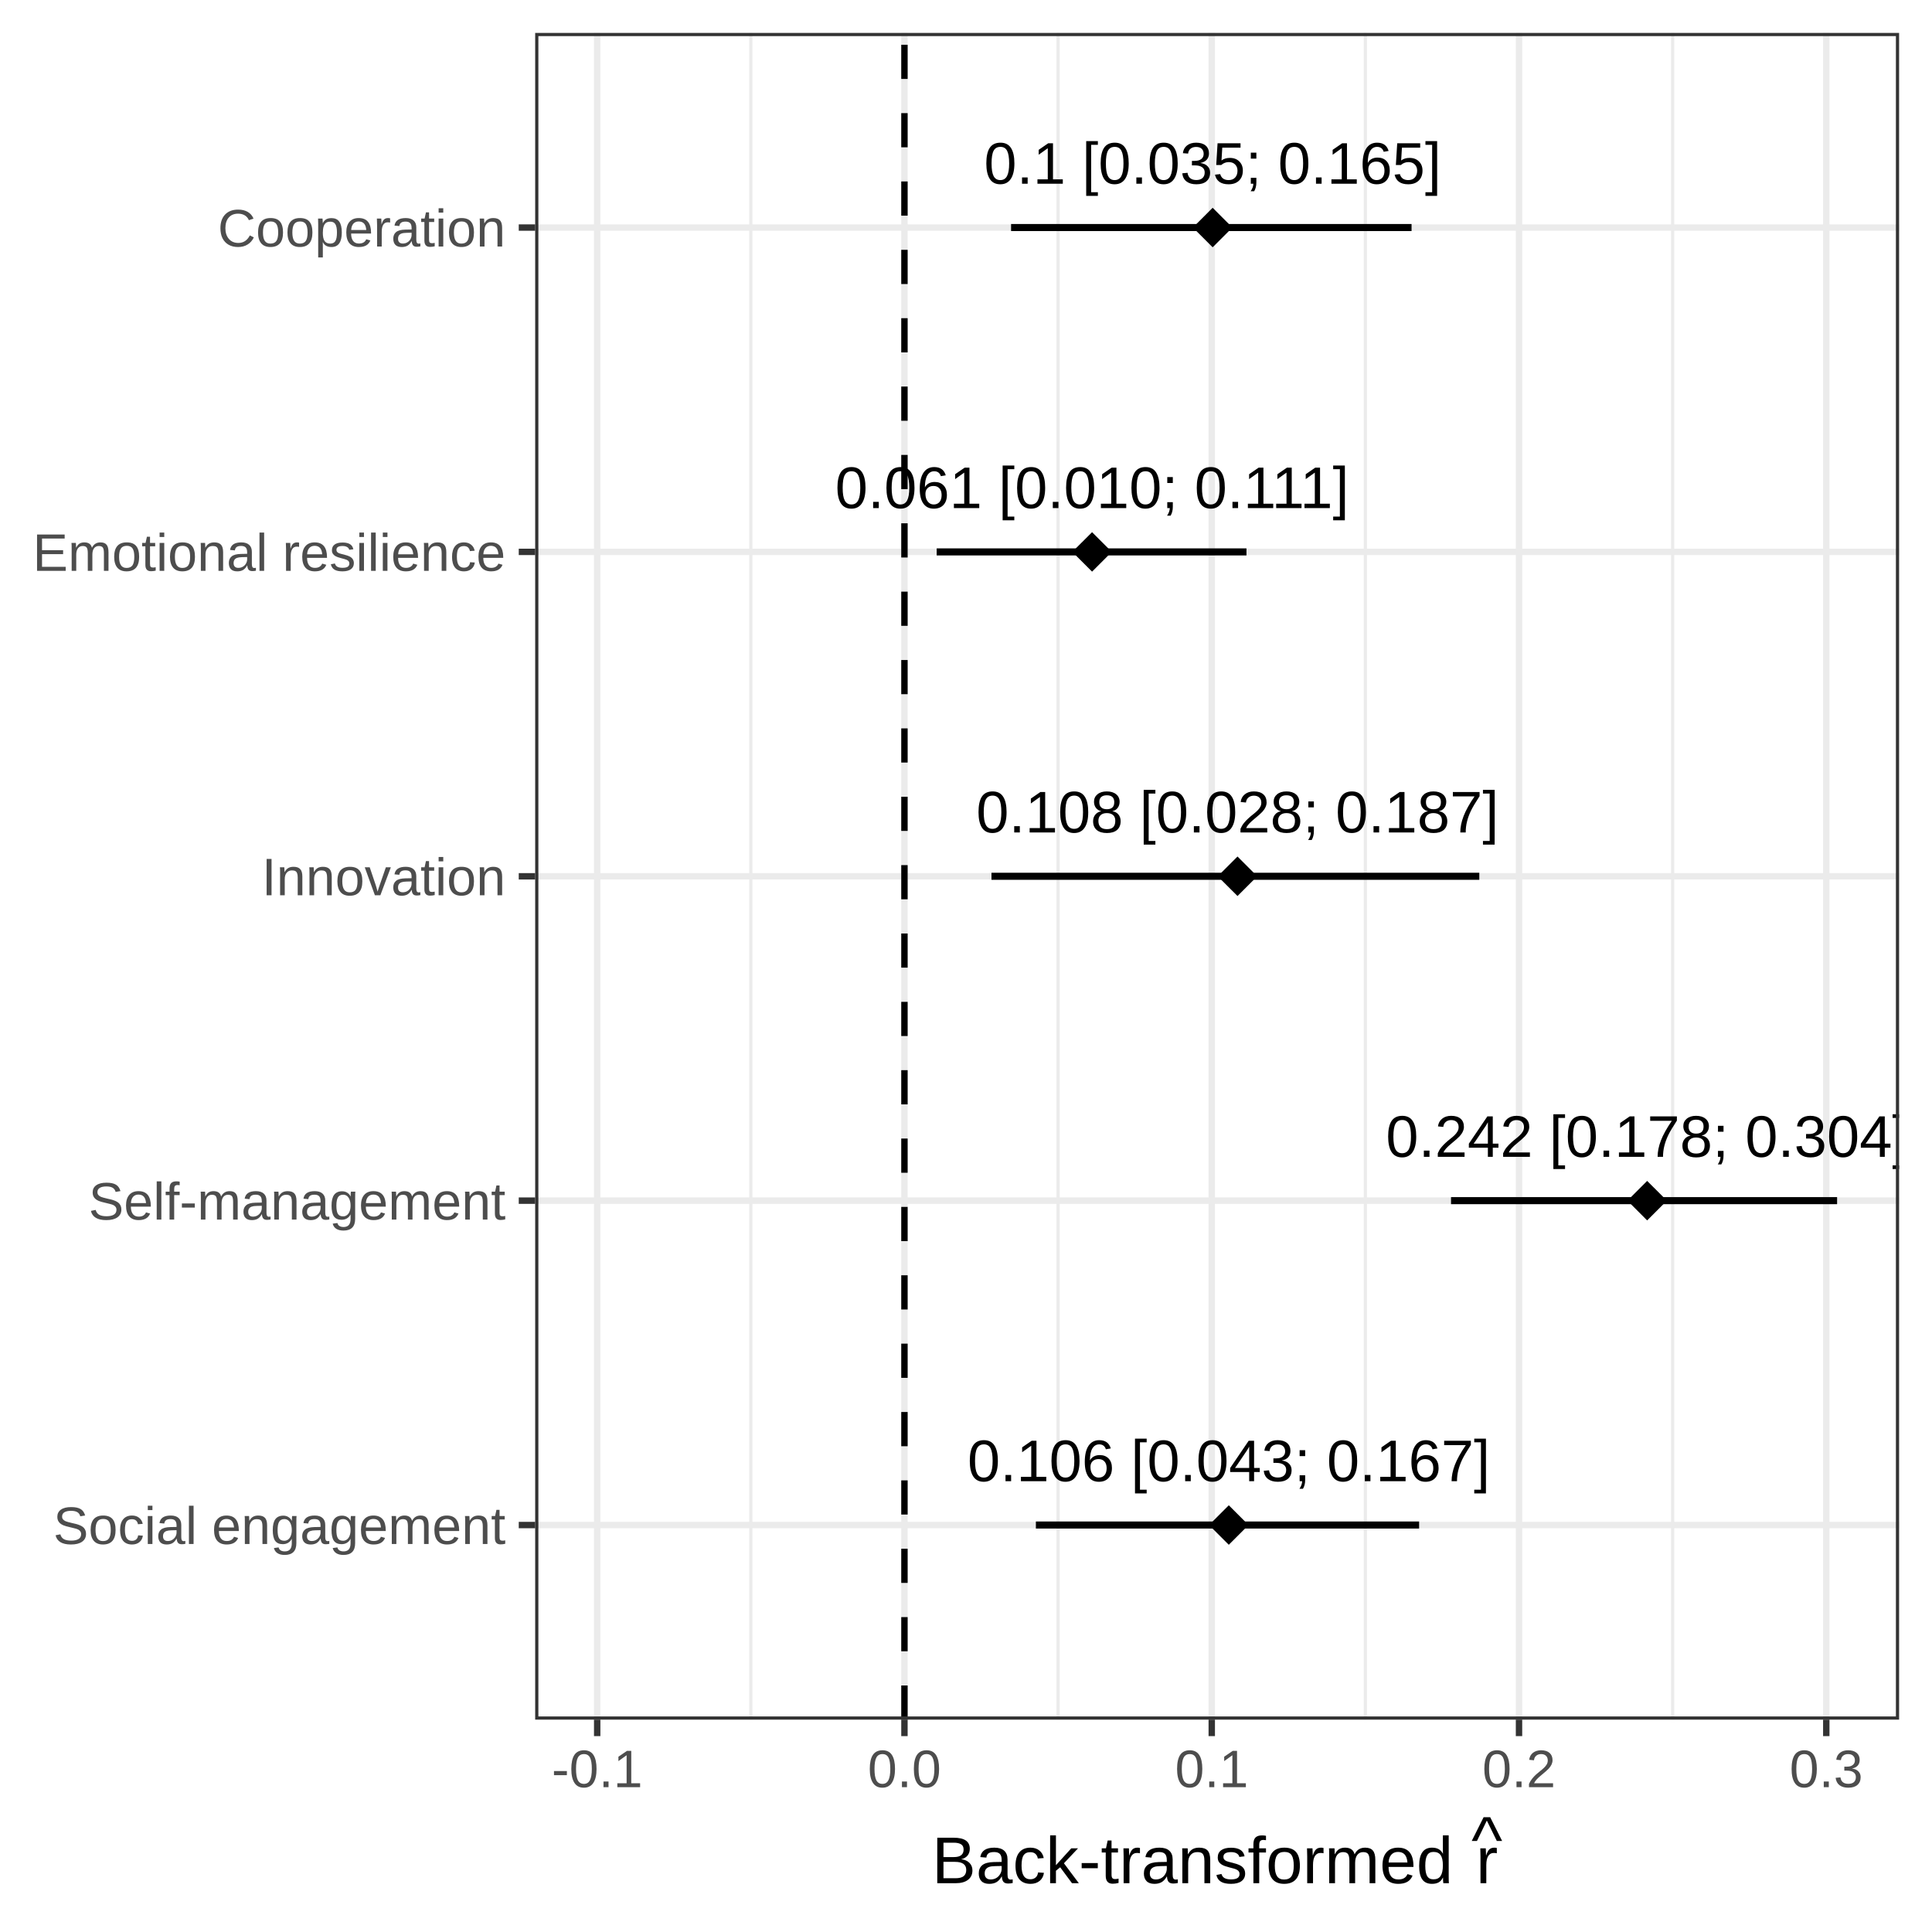
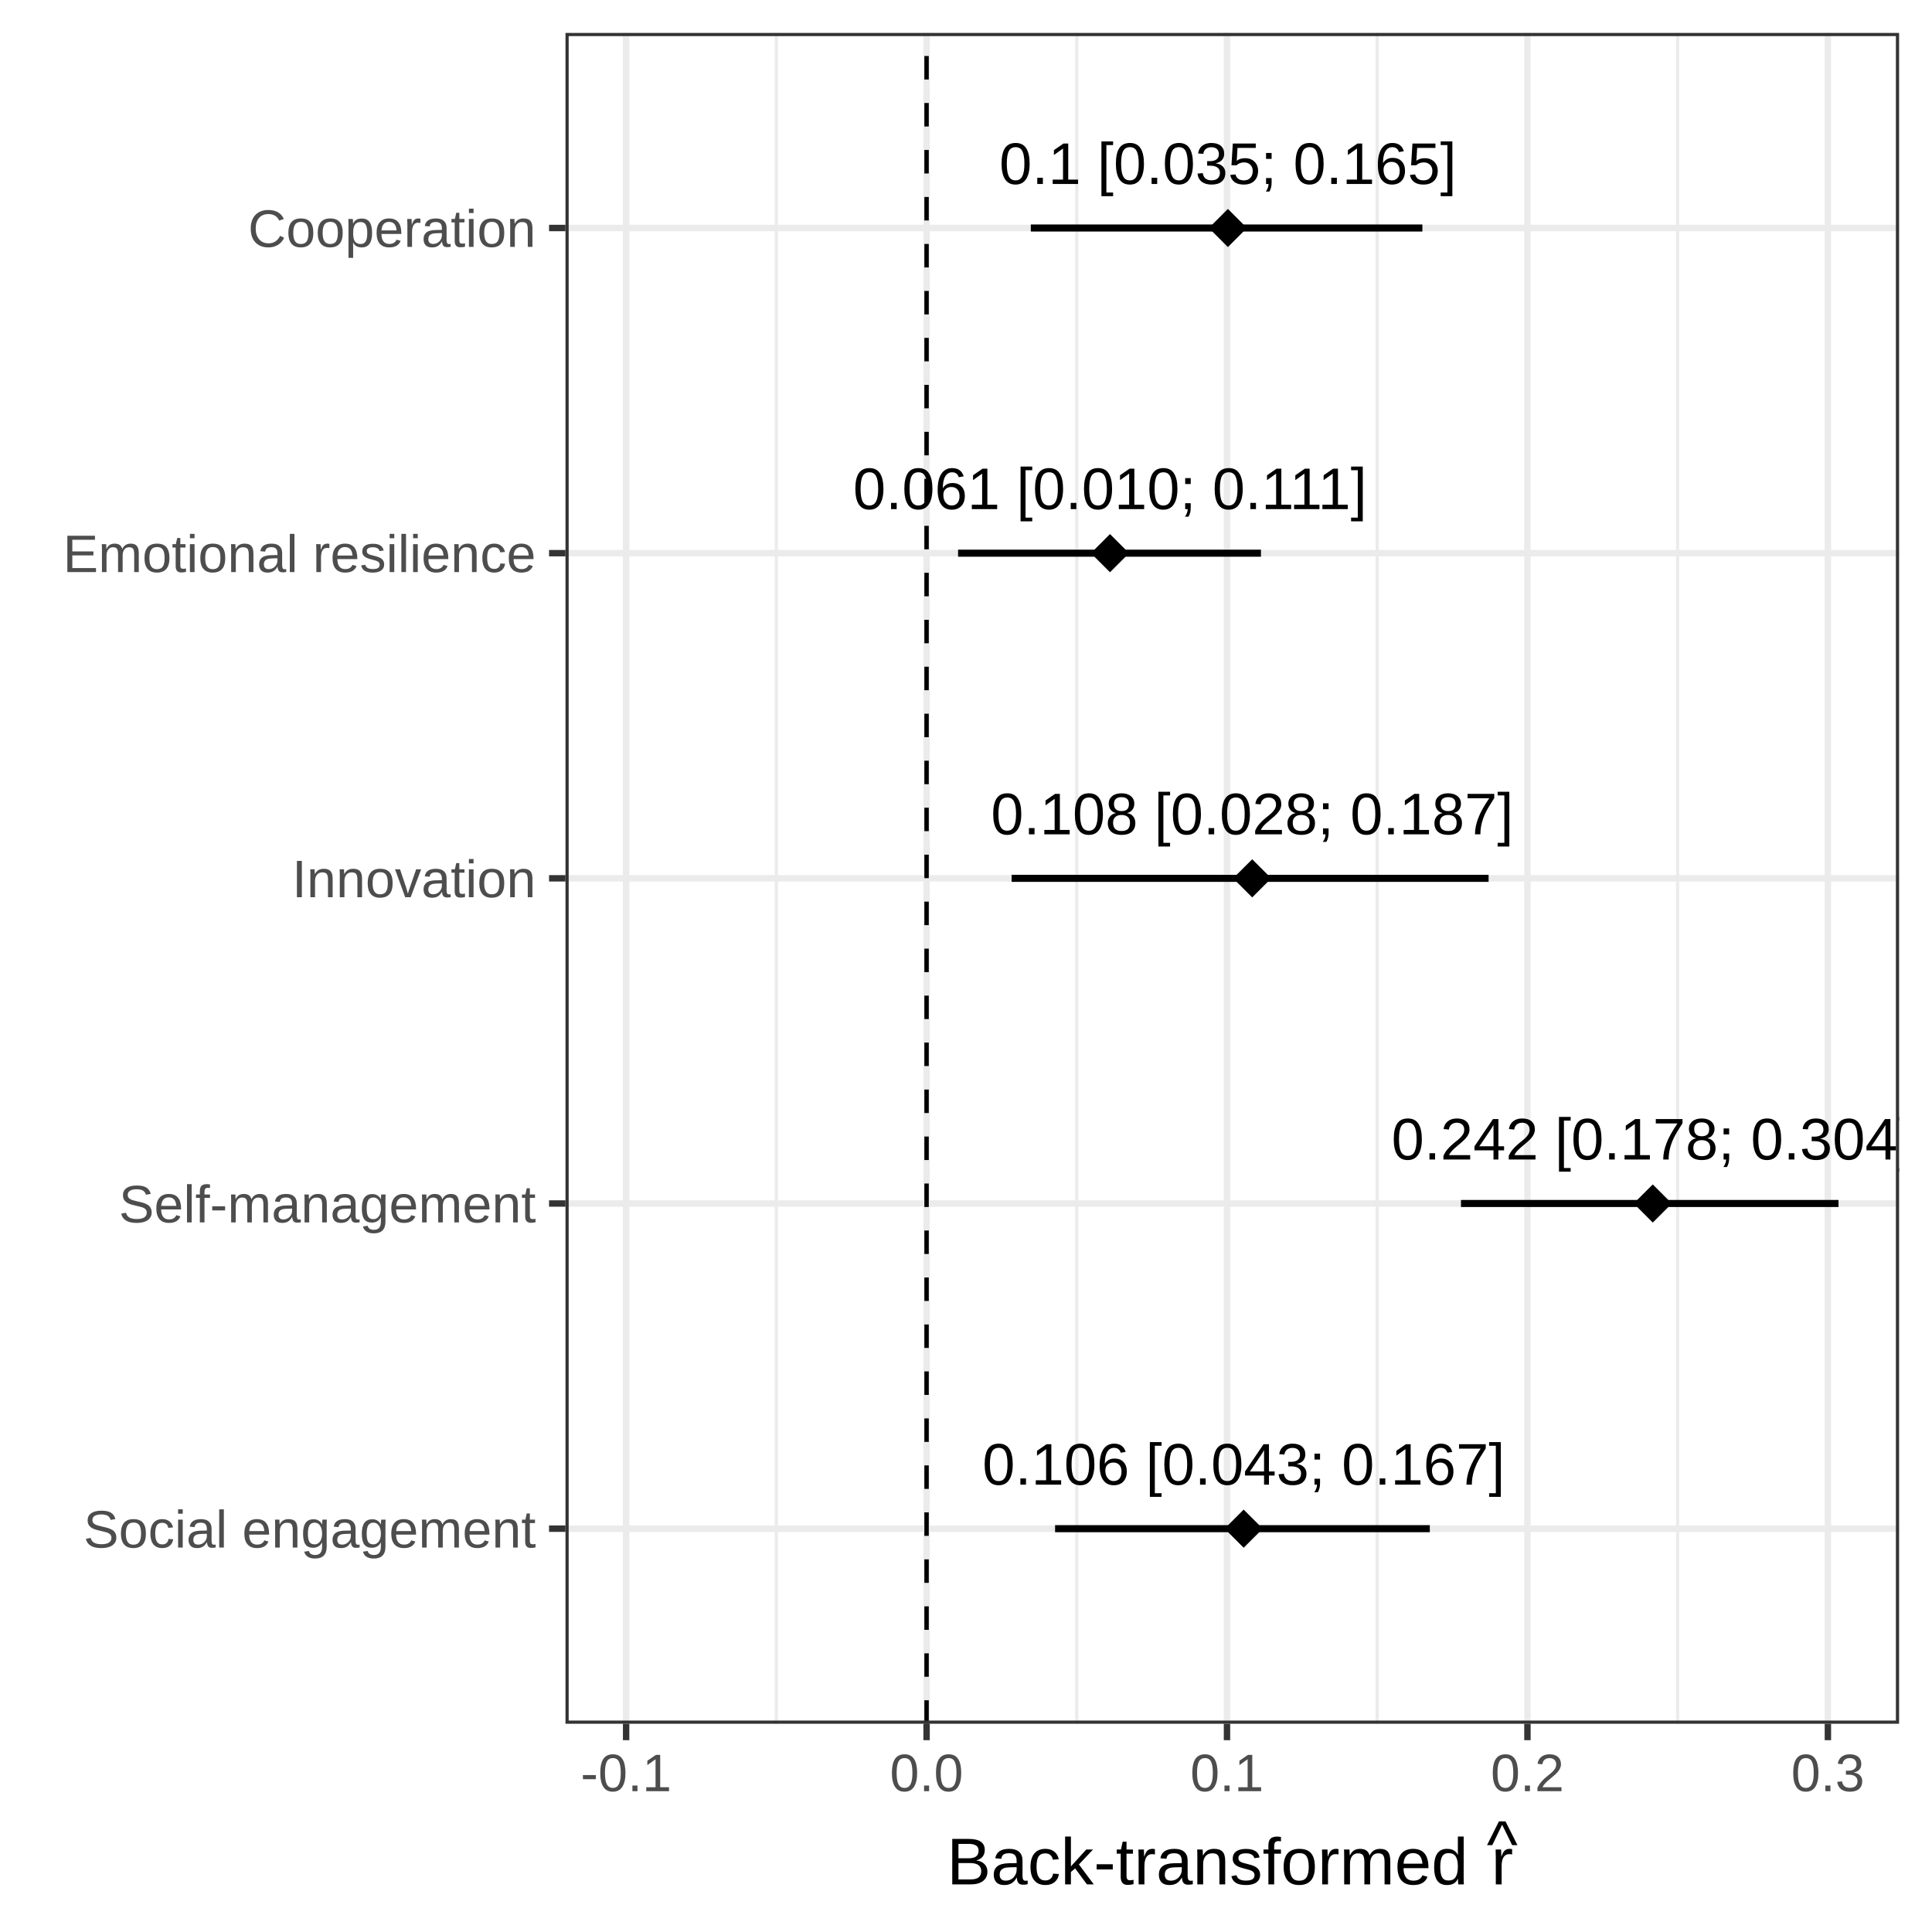
- <svg xmlns="http://www.w3.org/2000/svg" class="svglite" width="468.00pt" height="468.00pt" viewBox="0 0 468.00 468.00">
-   <defs>
-     <style type="text/css">
+ <svg xmlns="http://www.w3.org/2000/svg" width="468.00pt" height="468.00pt" viewBox="0 0 468.00 468.00">
+   <g class="svglite">
+     <defs>
+       <style type="text/css">
    .svglite line, .svglite polyline, .svglite polygon, .svglite path, .svglite rect, .svglite circle {
      fill: none;
      stroke: #000000;
      stroke-linecap: round;
      stroke-linejoin: round;
      stroke-miterlimit: 10.00;
    }
    .svglite text {
      white-space: pre;
    }
+     .svglite g.glyphgroup path {
+       fill: inherit;
+       stroke: none;
+     }
  </style>
-   </defs>
-   <rect width="100%" height="100%" style="stroke: none; fill: #FFFFFF;" />
-   <defs>
-     <clipPath id="cpMC4wMHw0NjguMDB8MC4wMHw0NjguMDA=">
-       <rect x="0.00" y="0.00" width="468.00" height="468.00" />
-     </clipPath>
-   </defs>
-   <g clip-path="url(#cpMC4wMHw0NjguMDB8MC4wMHw0NjguMDA=)">
-     <rect x="0.00" y="-0" width="468.00" height="468.00" style="stroke-width: 1.55; stroke: #FFFFFF; fill: #FFFFFF;" />
-   </g>
-   <defs>
-     <clipPath id="cpMTI5LjY0fDQ2MC4wM3w3Ljk3fDQxNi41Ng==">
-       <rect x="129.64" y="7.97" width="330.39" height="408.59" />
-     </clipPath>
-   </defs>
-   <g clip-path="url(#cpMTI5LjY0fDQ2MC4wM3w3Ljk3fDQxNi41Ng==)">
-     <rect x="129.64" y="7.97" width="330.39" height="408.59" style="stroke-width: 1.55; stroke: none; fill: #FFFFFF;" />
-     <polyline points="181.88,416.56 181.88,7.97 " style="stroke-width: 0.78; stroke: #EBEBEB; stroke-linecap: butt;" />
-     <polyline points="256.31,416.56 256.31,7.97 " style="stroke-width: 0.78; stroke: #EBEBEB; stroke-linecap: butt;" />
-     <polyline points="330.74,416.56 330.74,7.97 " style="stroke-width: 0.78; stroke: #EBEBEB; stroke-linecap: butt;" />
-     <polyline points="405.18,416.56 405.18,7.97 " style="stroke-width: 0.78; stroke: #EBEBEB; stroke-linecap: butt;" />
-     <polyline points="129.64,369.42 460.03,369.42 " style="stroke-width: 1.55; stroke: #EBEBEB; stroke-linecap: butt;" />
-     <polyline points="129.64,290.84 460.03,290.84 " style="stroke-width: 1.55; stroke: #EBEBEB; stroke-linecap: butt;" />
-     <polyline points="129.64,212.27 460.03,212.27 " style="stroke-width: 1.55; stroke: #EBEBEB; stroke-linecap: butt;" />
-     <polyline points="129.64,133.69 460.03,133.69 " style="stroke-width: 1.55; stroke: #EBEBEB; stroke-linecap: butt;" />
-     <polyline points="129.64,55.12 460.03,55.12 " style="stroke-width: 1.55; stroke: #EBEBEB; stroke-linecap: butt;" />
-     <polyline points="144.66,416.56 144.66,7.97 " style="stroke-width: 1.55; stroke: #EBEBEB; stroke-linecap: butt;" />
-     <polyline points="219.09,416.56 219.09,7.97 " style="stroke-width: 1.55; stroke: #EBEBEB; stroke-linecap: butt;" />
-     <polyline points="293.53,416.56 293.53,7.97 " style="stroke-width: 1.55; stroke: #EBEBEB; stroke-linecap: butt;" />
-     <polyline points="367.96,416.56 367.96,7.97 " style="stroke-width: 1.55; stroke: #EBEBEB; stroke-linecap: butt;" />
-     <polyline points="442.39,416.56 442.39,7.97 " style="stroke-width: 1.55; stroke: #EBEBEB; stroke-linecap: butt;" />
-     <polygon points="288.96,55.12 293.75,50.33 298.53,55.12 293.75,59.90 " style="stroke-width: 1.03; stroke: none; fill: #000000;" />
-     <polygon points="259.75,133.69 264.54,128.91 269.32,133.69 264.54,138.47 " style="stroke-width: 1.03; stroke: none; fill: #000000;" />
-     <polygon points="294.98,212.27 299.77,207.48 304.55,212.27 299.77,217.05 " style="stroke-width: 1.03; stroke: none; fill: #000000;" />
-     <polygon points="394.22,290.84 399.00,286.06 403.79,290.84 399.00,295.63 " style="stroke-width: 1.03; stroke: none; fill: #000000;" />
-     <polygon points="292.87,369.42 297.66,364.63 302.44,369.42 297.66,374.20 " style="stroke-width: 1.03; stroke: none; fill: #000000;" />
-     <polyline points="341.93,55.12 341.93,55.12 " style="stroke-width: 1.71; stroke-linecap: butt;" />
-     <polyline points="341.93,55.12 244.92,55.12 " style="stroke-width: 1.71; stroke-linecap: butt;" />
-     <polyline points="244.92,55.12 244.92,55.12 " style="stroke-width: 1.71; stroke-linecap: butt;" />
-     <polyline points="301.94,133.69 301.94,133.69 " style="stroke-width: 1.71; stroke-linecap: butt;" />
-     <polyline points="301.94,133.69 226.90,133.69 " style="stroke-width: 1.71; stroke-linecap: butt;" />
-     <polyline points="226.90,133.69 226.90,133.69 " style="stroke-width: 1.71; stroke-linecap: butt;" />
-     <polyline points="358.34,212.27 358.34,212.27 " style="stroke-width: 1.71; stroke-linecap: butt;" />
-     <polyline points="358.34,212.27 240.17,212.27 " style="stroke-width: 1.71; stroke-linecap: butt;" />
-     <polyline points="240.17,212.27 240.17,212.27 " style="stroke-width: 1.71; stroke-linecap: butt;" />
-     <polyline points="445.01,290.84 445.01,290.84 " style="stroke-width: 1.71; stroke-linecap: butt;" />
-     <polyline points="445.01,290.84 351.49,290.84 " style="stroke-width: 1.71; stroke-linecap: butt;" />
-     <polyline points="351.49,290.84 351.49,290.84 " style="stroke-width: 1.71; stroke-linecap: butt;" />
-     <polyline points="343.76,369.42 343.76,369.42 " style="stroke-width: 1.71; stroke-linecap: butt;" />
-     <polyline points="343.76,369.42 250.93,369.42 " style="stroke-width: 1.71; stroke-linecap: butt;" />
-     <polyline points="250.93,369.42 250.93,369.42 " style="stroke-width: 1.71; stroke-linecap: butt;" />
-     <line x1="219.09" y1="416.56" x2="219.09" y2="7.97" style="stroke-width: 1.55; stroke-dasharray: 8.28,8.28; stroke-linecap: butt;" />
-     <text x="293.75" y="44.50" text-anchor="middle" style="font-size: 14.23px; font-family: &quot;Arial&quot;;" textLength="110.68px" lengthAdjust="spacingAndGlyphs">0.1 [0.035; 0.165]</text>
-     <text x="264.54" y="123.08" text-anchor="middle" style="font-size: 14.23px; font-family: &quot;Arial&quot;;" textLength="126.49px" lengthAdjust="spacingAndGlyphs">0.061 [0.010; 0.111]</text>
-     <text x="299.77" y="201.65" text-anchor="middle" style="font-size: 14.23px; font-family: &quot;Arial&quot;;" textLength="126.49px" lengthAdjust="spacingAndGlyphs">0.108 [0.028; 0.187]</text>
-     <text x="399.00" y="280.23" text-anchor="middle" style="font-size: 14.23px; font-family: &quot;Arial&quot;;" textLength="126.49px" lengthAdjust="spacingAndGlyphs">0.242 [0.178; 0.304]</text>
-     <text x="297.66" y="358.80" text-anchor="middle" style="font-size: 14.23px; font-family: &quot;Arial&quot;;" textLength="126.49px" lengthAdjust="spacingAndGlyphs">0.106 [0.043; 0.167]</text>
-     <rect x="129.64" y="7.97" width="330.39" height="408.59" style="stroke-width: 1.55; stroke: #333333;" />
-   </g>
-   <g clip-path="url(#cpMC4wMHw0NjguMDB8MC4wMHw0NjguMDA=)">
-     <text x="122.47" y="374.01" text-anchor="end" style="font-size: 12.80px;fill: #4D4D4D; font-family: &quot;Arial&quot;;" textLength="109.53px" lengthAdjust="spacingAndGlyphs">Social engagement</text>
-     <text x="122.47" y="295.43" text-anchor="end" style="font-size: 12.80px;fill: #4D4D4D; font-family: &quot;Arial&quot;;" textLength="100.99px" lengthAdjust="spacingAndGlyphs">Self-management</text>
-     <text x="122.47" y="216.86" text-anchor="end" style="font-size: 12.80px;fill: #4D4D4D; font-family: &quot;Arial&quot;;" textLength="59.04px" lengthAdjust="spacingAndGlyphs">Innovation</text>
-     <text x="122.47" y="138.28" text-anchor="end" style="font-size: 12.80px;fill: #4D4D4D; font-family: &quot;Arial&quot;;" textLength="114.50px" lengthAdjust="spacingAndGlyphs">Emotional resilience</text>
-     <text x="122.47" y="59.71" text-anchor="end" style="font-size: 12.80px;fill: #4D4D4D; font-family: &quot;Arial&quot;;" textLength="69.70px" lengthAdjust="spacingAndGlyphs">Cooperation</text>
-     <polyline points="125.66,369.42 129.64,369.42 " style="stroke-width: 1.55; stroke: #333333; stroke-linecap: butt;" />
-     <polyline points="125.66,290.84 129.64,290.84 " style="stroke-width: 1.55; stroke: #333333; stroke-linecap: butt;" />
-     <polyline points="125.66,212.27 129.64,212.27 " style="stroke-width: 1.55; stroke: #333333; stroke-linecap: butt;" />
-     <polyline points="125.66,133.69 129.64,133.69 " style="stroke-width: 1.55; stroke: #333333; stroke-linecap: butt;" />
-     <polyline points="125.66,55.12 129.64,55.12 " style="stroke-width: 1.55; stroke: #333333; stroke-linecap: butt;" />
-     <polyline points="144.66,420.55 144.66,416.56 " style="stroke-width: 1.55; stroke: #333333; stroke-linecap: butt;" />
-     <polyline points="219.09,420.55 219.09,416.56 " style="stroke-width: 1.55; stroke: #333333; stroke-linecap: butt;" />
-     <polyline points="293.53,420.55 293.53,416.56 " style="stroke-width: 1.55; stroke: #333333; stroke-linecap: butt;" />
-     <polyline points="367.96,420.55 367.96,416.56 " style="stroke-width: 1.55; stroke: #333333; stroke-linecap: butt;" />
-     <polyline points="442.39,420.55 442.39,416.56 " style="stroke-width: 1.55; stroke: #333333; stroke-linecap: butt;" />
-     <text x="144.66" y="432.92" text-anchor="middle" style="font-size: 12.80px;fill: #4D4D4D; font-family: &quot;Arial&quot;;" textLength="22.05px" lengthAdjust="spacingAndGlyphs">-0.1</text>
-     <text x="219.09" y="432.92" text-anchor="middle" style="font-size: 12.80px;fill: #4D4D4D; font-family: &quot;Arial&quot;;" textLength="17.78px" lengthAdjust="spacingAndGlyphs">0.0</text>
-     <text x="293.53" y="432.92" text-anchor="middle" style="font-size: 12.80px;fill: #4D4D4D; font-family: &quot;Arial&quot;;" textLength="17.78px" lengthAdjust="spacingAndGlyphs">0.1</text>
-     <text x="367.96" y="432.92" text-anchor="middle" style="font-size: 12.80px;fill: #4D4D4D; font-family: &quot;Arial&quot;;" textLength="17.78px" lengthAdjust="spacingAndGlyphs">0.2</text>
-     <text x="442.39" y="432.92" text-anchor="middle" style="font-size: 12.80px;fill: #4D4D4D; font-family: &quot;Arial&quot;;" textLength="17.78px" lengthAdjust="spacingAndGlyphs">0.3</text>
-     <text x="225.73" y="456.18" style="font-size: 16.00px; font-family: &quot;Arial&quot;;" textLength="130.70px" lengthAdjust="spacingAndGlyphs">Back-transformed </text>
-     <text x="357.52" y="456.18" style="font-size: 16.00px; font-family: &quot;Arial&quot;;" textLength="5.33px" lengthAdjust="spacingAndGlyphs">r</text>
-     <text x="356.43" y="451.21" style="font-size: 16.00px; font-family: &quot;Arial&quot;;" textLength="7.51px" lengthAdjust="spacingAndGlyphs">^</text>
+     </defs>
+     <rect width="100%" height="100%" style="stroke: none; fill: #FFFFFF;" />
+     <defs>
+       <clipPath id="cpMC4wMHw0NjguMDB8MC4wMHw0NjguMDA=">
+         <rect x="0.00" y="0.00" width="468.00" height="468.00" />
+       </clipPath>
+     </defs>
+     <g clip-path="url(#cpMC4wMHw0NjguMDB8MC4wMHw0NjguMDA=)">
+       <rect x="0.00" y="-0" width="468.00" height="468.00" style="stroke-width: 1.55; stroke: #FFFFFF; fill: #FFFFFF;" />
+     </g>
+     <defs>
+       <clipPath id="cpMTM2Ljk4fDQ2MC4wM3w3Ljk3fDQxNy41Ng==">
+         <rect x="136.98" y="7.97" width="323.05" height="409.59" />
+       </clipPath>
+     </defs>
+     <g clip-path="url(#cpMTM2Ljk4fDQ2MC4wM3w3Ljk3fDQxNy41Ng==)">
+       <rect x="136.98" y="7.97" width="323.05" height="409.59" style="stroke-width: 1.55; stroke: none; fill: #FFFFFF;" />
+       <polyline points="188.06,417.56 188.06,7.97 " style="stroke-width: 0.78; stroke: #EBEBEB; stroke-linecap: butt;" />
+       <polyline points="260.84,417.56 260.84,7.97 " style="stroke-width: 0.78; stroke: #EBEBEB; stroke-linecap: butt;" />
+       <polyline points="333.61,417.56 333.61,7.97 " style="stroke-width: 0.78; stroke: #EBEBEB; stroke-linecap: butt;" />
+       <polyline points="406.39,417.56 406.39,7.97 " style="stroke-width: 0.78; stroke: #EBEBEB; stroke-linecap: butt;" />
+       <polyline points="136.98,370.30 460.03,370.30 " style="stroke-width: 1.55; stroke: #EBEBEB; stroke-linecap: butt;" />
+       <polyline points="136.98,291.53 460.03,291.53 " style="stroke-width: 1.55; stroke: #EBEBEB; stroke-linecap: butt;" />
+       <polyline points="136.98,212.76 460.03,212.76 " style="stroke-width: 1.55; stroke: #EBEBEB; stroke-linecap: butt;" />
+       <polyline points="136.98,134.00 460.03,134.00 " style="stroke-width: 1.55; stroke: #EBEBEB; stroke-linecap: butt;" />
+       <polyline points="136.98,55.23 460.03,55.23 " style="stroke-width: 1.55; stroke: #EBEBEB; stroke-linecap: butt;" />
+       <polyline points="151.67,417.56 151.67,7.97 " style="stroke-width: 1.55; stroke: #EBEBEB; stroke-linecap: butt;" />
+       <polyline points="224.45,417.56 224.45,7.97 " style="stroke-width: 1.55; stroke: #EBEBEB; stroke-linecap: butt;" />
+       <polyline points="297.22,417.56 297.22,7.97 " style="stroke-width: 1.55; stroke: #EBEBEB; stroke-linecap: butt;" />
+       <polyline points="370.00,417.56 370.00,7.97 " style="stroke-width: 1.55; stroke: #EBEBEB; stroke-linecap: butt;" />
+       <polyline points="442.78,417.56 442.78,7.97 " style="stroke-width: 1.55; stroke: #EBEBEB; stroke-linecap: butt;" />
+       <polygon points="292.82,55.23 297.44,50.61 302.06,55.23 297.44,59.85 " style="stroke-width: 0.71; stroke: none; fill: #000000;" />
+       <polygon points="264.26,134.00 268.88,129.37 273.50,134.00 268.88,138.62 " style="stroke-width: 0.71; stroke: none; fill: #000000;" />
+       <polygon points="298.70,212.76 303.33,208.14 307.95,212.76 303.33,217.39 " style="stroke-width: 0.71; stroke: none; fill: #000000;" />
+       <polygon points="395.74,291.53 400.36,286.91 404.98,291.53 400.36,296.15 " style="stroke-width: 0.71; stroke: none; fill: #000000;" />
+       <polygon points="296.64,370.30 301.26,365.68 305.89,370.30 301.26,374.92 " style="stroke-width: 0.71; stroke: none; fill: #000000;" />
+       <polyline points="344.55,55.23 344.55,55.23 " style="stroke-width: 1.71; stroke-linecap: butt;" />
+       <polyline points="344.55,55.23 249.70,55.23 " style="stroke-width: 1.71; stroke-linecap: butt;" />
+       <polyline points="249.70,55.23 249.70,55.23 " style="stroke-width: 1.71; stroke-linecap: butt;" />
+       <polyline points="305.45,134.00 305.45,134.00 " style="stroke-width: 1.71; stroke-linecap: butt;" />
+       <polyline points="305.45,134.00 232.08,134.00 " style="stroke-width: 1.71; stroke-linecap: butt;" />
+       <polyline points="232.08,134.00 232.08,134.00 " style="stroke-width: 1.71; stroke-linecap: butt;" />
+       <polyline points="360.59,212.76 360.59,212.76 " style="stroke-width: 1.71; stroke-linecap: butt;" />
+       <polyline points="360.59,212.76 245.05,212.76 " style="stroke-width: 1.71; stroke-linecap: butt;" />
+       <polyline points="245.05,212.76 245.05,212.76 " style="stroke-width: 1.71; stroke-linecap: butt;" />
+       <polyline points="445.35,291.53 445.35,291.53 " style="stroke-width: 1.71; stroke-linecap: butt;" />
+       <polyline points="445.35,291.53 353.90,291.53 " style="stroke-width: 1.71; stroke-linecap: butt;" />
+       <polyline points="353.90,291.53 353.90,291.53 " style="stroke-width: 1.71; stroke-linecap: butt;" />
+       <polyline points="346.35,370.30 346.35,370.30 " style="stroke-width: 1.71; stroke-linecap: butt;" />
+       <polyline points="346.35,370.30 255.58,370.30 " style="stroke-width: 1.71; stroke-linecap: butt;" />
+       <polyline points="255.58,370.30 255.58,370.30 " style="stroke-width: 1.71; stroke-linecap: butt;" />
+       <line x1="224.45" y1="417.56" x2="224.45" y2="7.97" style="stroke-width: 1.07; stroke-dasharray: 5.69,5.69; stroke-linecap: butt;" />
+       <text x="297.44" y="44.57" text-anchor="middle" style="font-size: 14.23px; font-family: &quot;Arial&quot;;" textLength="110.69px" lengthAdjust="spacingAndGlyphs">0.1 [0.035; 0.165]</text>
+       <text x="268.88" y="123.33" text-anchor="middle" style="font-size: 14.23px; font-family: &quot;Arial&quot;;" textLength="124.38px" lengthAdjust="spacingAndGlyphs">0.061 [0.010; 0.111]</text>
+       <text x="303.33" y="202.10" text-anchor="middle" style="font-size: 14.23px; font-family: &quot;Arial&quot;;" textLength="126.50px" lengthAdjust="spacingAndGlyphs">0.108 [0.028; 0.187]</text>
+       <text x="400.36" y="280.87" text-anchor="middle" style="font-size: 14.23px; font-family: &quot;Arial&quot;;" textLength="126.50px" lengthAdjust="spacingAndGlyphs">0.242 [0.178; 0.304]</text>
+       <text x="301.26" y="359.64" text-anchor="middle" style="font-size: 14.23px; font-family: &quot;Arial&quot;;" textLength="126.50px" lengthAdjust="spacingAndGlyphs">0.106 [0.043; 0.167]</text>
+       <rect x="136.98" y="7.97" width="323.05" height="409.59" style="stroke-width: 1.55; stroke: #333333;" />
+     </g>
+     <g clip-path="url(#cpMC4wMHw0NjguMDB8MC4wMHw0NjguMDA=)">
+       <text x="129.81" y="374.88" text-anchor="end" style="font-size: 12.80px;fill: #4D4D4D; font-family: &quot;Arial&quot;;" textLength="109.50px" lengthAdjust="spacingAndGlyphs">Social engagement</text>
+       <text x="129.81" y="296.11" text-anchor="end" style="font-size: 12.80px;fill: #4D4D4D; font-family: &quot;Arial&quot;;" textLength="100.95px" lengthAdjust="spacingAndGlyphs">Self-management</text>
+       <text x="129.81" y="217.34" text-anchor="end" style="font-size: 12.80px;fill: #4D4D4D; font-family: &quot;Arial&quot;;" textLength="59.03px" lengthAdjust="spacingAndGlyphs">Innovation</text>
+       <text x="129.81" y="138.58" text-anchor="end" style="font-size: 12.80px;fill: #4D4D4D; font-family: &quot;Arial&quot;;" textLength="114.48px" lengthAdjust="spacingAndGlyphs">Emotional resilience</text>
+       <text x="129.81" y="59.81" text-anchor="end" style="font-size: 12.80px;fill: #4D4D4D; font-family: &quot;Arial&quot;;" textLength="69.67px" lengthAdjust="spacingAndGlyphs">Cooperation</text>
+       <polyline points="133.00,370.30 136.98,370.30 " style="stroke-width: 1.55; stroke: #333333; stroke-linecap: butt;" />
+       <polyline points="133.00,291.53 136.98,291.53 " style="stroke-width: 1.55; stroke: #333333; stroke-linecap: butt;" />
+       <polyline points="133.00,212.76 136.98,212.76 " style="stroke-width: 1.55; stroke: #333333; stroke-linecap: butt;" />
+       <polyline points="133.00,134.00 136.98,134.00 " style="stroke-width: 1.55; stroke: #333333; stroke-linecap: butt;" />
+       <polyline points="133.00,55.23 136.98,55.23 " style="stroke-width: 1.55; stroke: #333333; stroke-linecap: butt;" />
+       <polyline points="151.67,421.54 151.67,417.56 " style="stroke-width: 1.55; stroke: #333333; stroke-linecap: butt;" />
+       <polyline points="224.45,421.54 224.45,417.56 " style="stroke-width: 1.55; stroke: #333333; stroke-linecap: butt;" />
+       <polyline points="297.22,421.54 297.22,417.56 " style="stroke-width: 1.55; stroke: #333333; stroke-linecap: butt;" />
+       <polyline points="370.00,421.54 370.00,417.56 " style="stroke-width: 1.55; stroke: #333333; stroke-linecap: butt;" />
+       <polyline points="442.78,421.54 442.78,417.56 " style="stroke-width: 1.55; stroke: #333333; stroke-linecap: butt;" />
+       <text x="151.67" y="433.89" text-anchor="middle" style="font-size: 12.80px;fill: #4D4D4D; font-family: &quot;Arial&quot;;" textLength="22.05px" lengthAdjust="spacingAndGlyphs">-0.1</text>
+       <text x="224.45" y="433.89" text-anchor="middle" style="font-size: 12.80px;fill: #4D4D4D; font-family: &quot;Arial&quot;;" textLength="17.78px" lengthAdjust="spacingAndGlyphs">0.0</text>
+       <text x="297.22" y="433.89" text-anchor="middle" style="font-size: 12.80px;fill: #4D4D4D; font-family: &quot;Arial&quot;;" textLength="17.78px" lengthAdjust="spacingAndGlyphs">0.1</text>
+       <text x="370.00" y="433.89" text-anchor="middle" style="font-size: 12.80px;fill: #4D4D4D; font-family: &quot;Arial&quot;;" textLength="17.78px" lengthAdjust="spacingAndGlyphs">0.2</text>
+       <text x="442.78" y="433.89" text-anchor="middle" style="font-size: 12.80px;fill: #4D4D4D; font-family: &quot;Arial&quot;;" textLength="17.78px" lengthAdjust="spacingAndGlyphs">0.3</text>
+       <text x="229.36" y="456.47" style="font-size: 16.00px; font-family: &quot;Arial&quot;;" textLength="130.78px" lengthAdjust="spacingAndGlyphs">Back-transformed </text>
+       <text x="361.23" y="456.47" style="font-size: 16.00px; font-family: &quot;Arial&quot;;" textLength="5.33px" lengthAdjust="spacingAndGlyphs">r</text>
+       <text x="360.14" y="452.22" style="font-size: 16.00px; font-family: &quot;Arial&quot;;" textLength="7.52px" lengthAdjust="spacingAndGlyphs">^</text>
+     </g>
  </g>
</svg>
